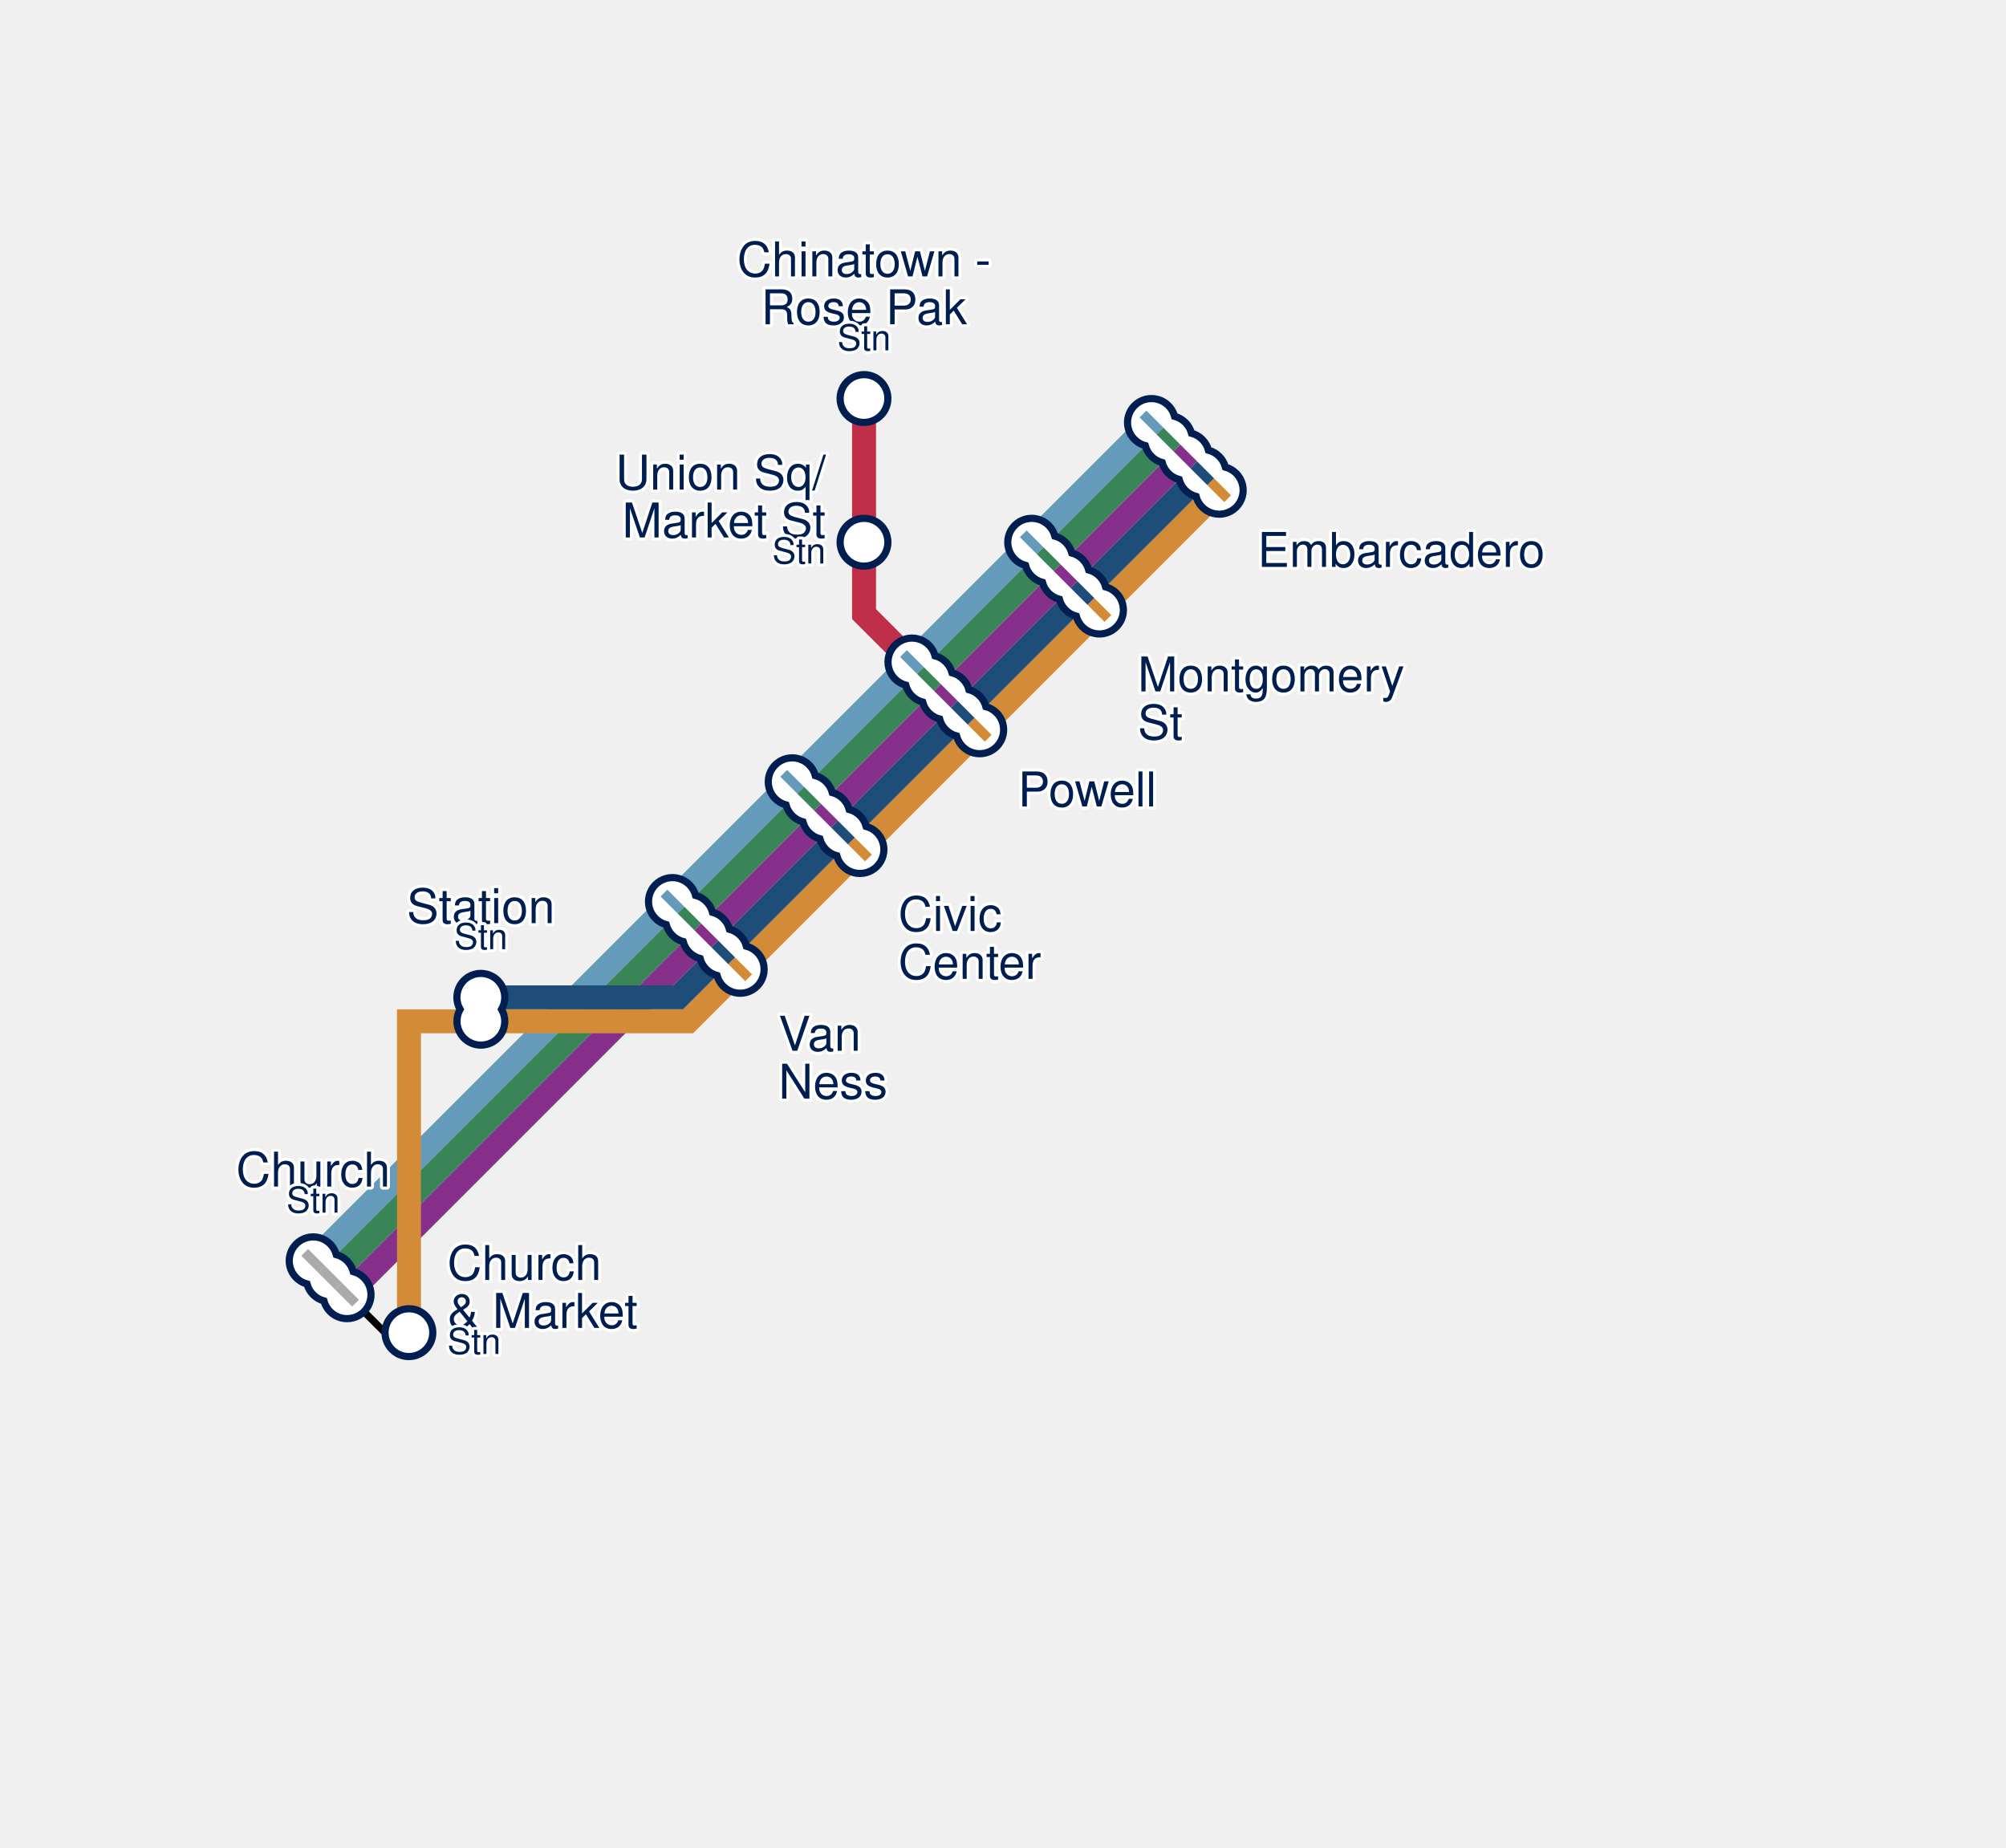
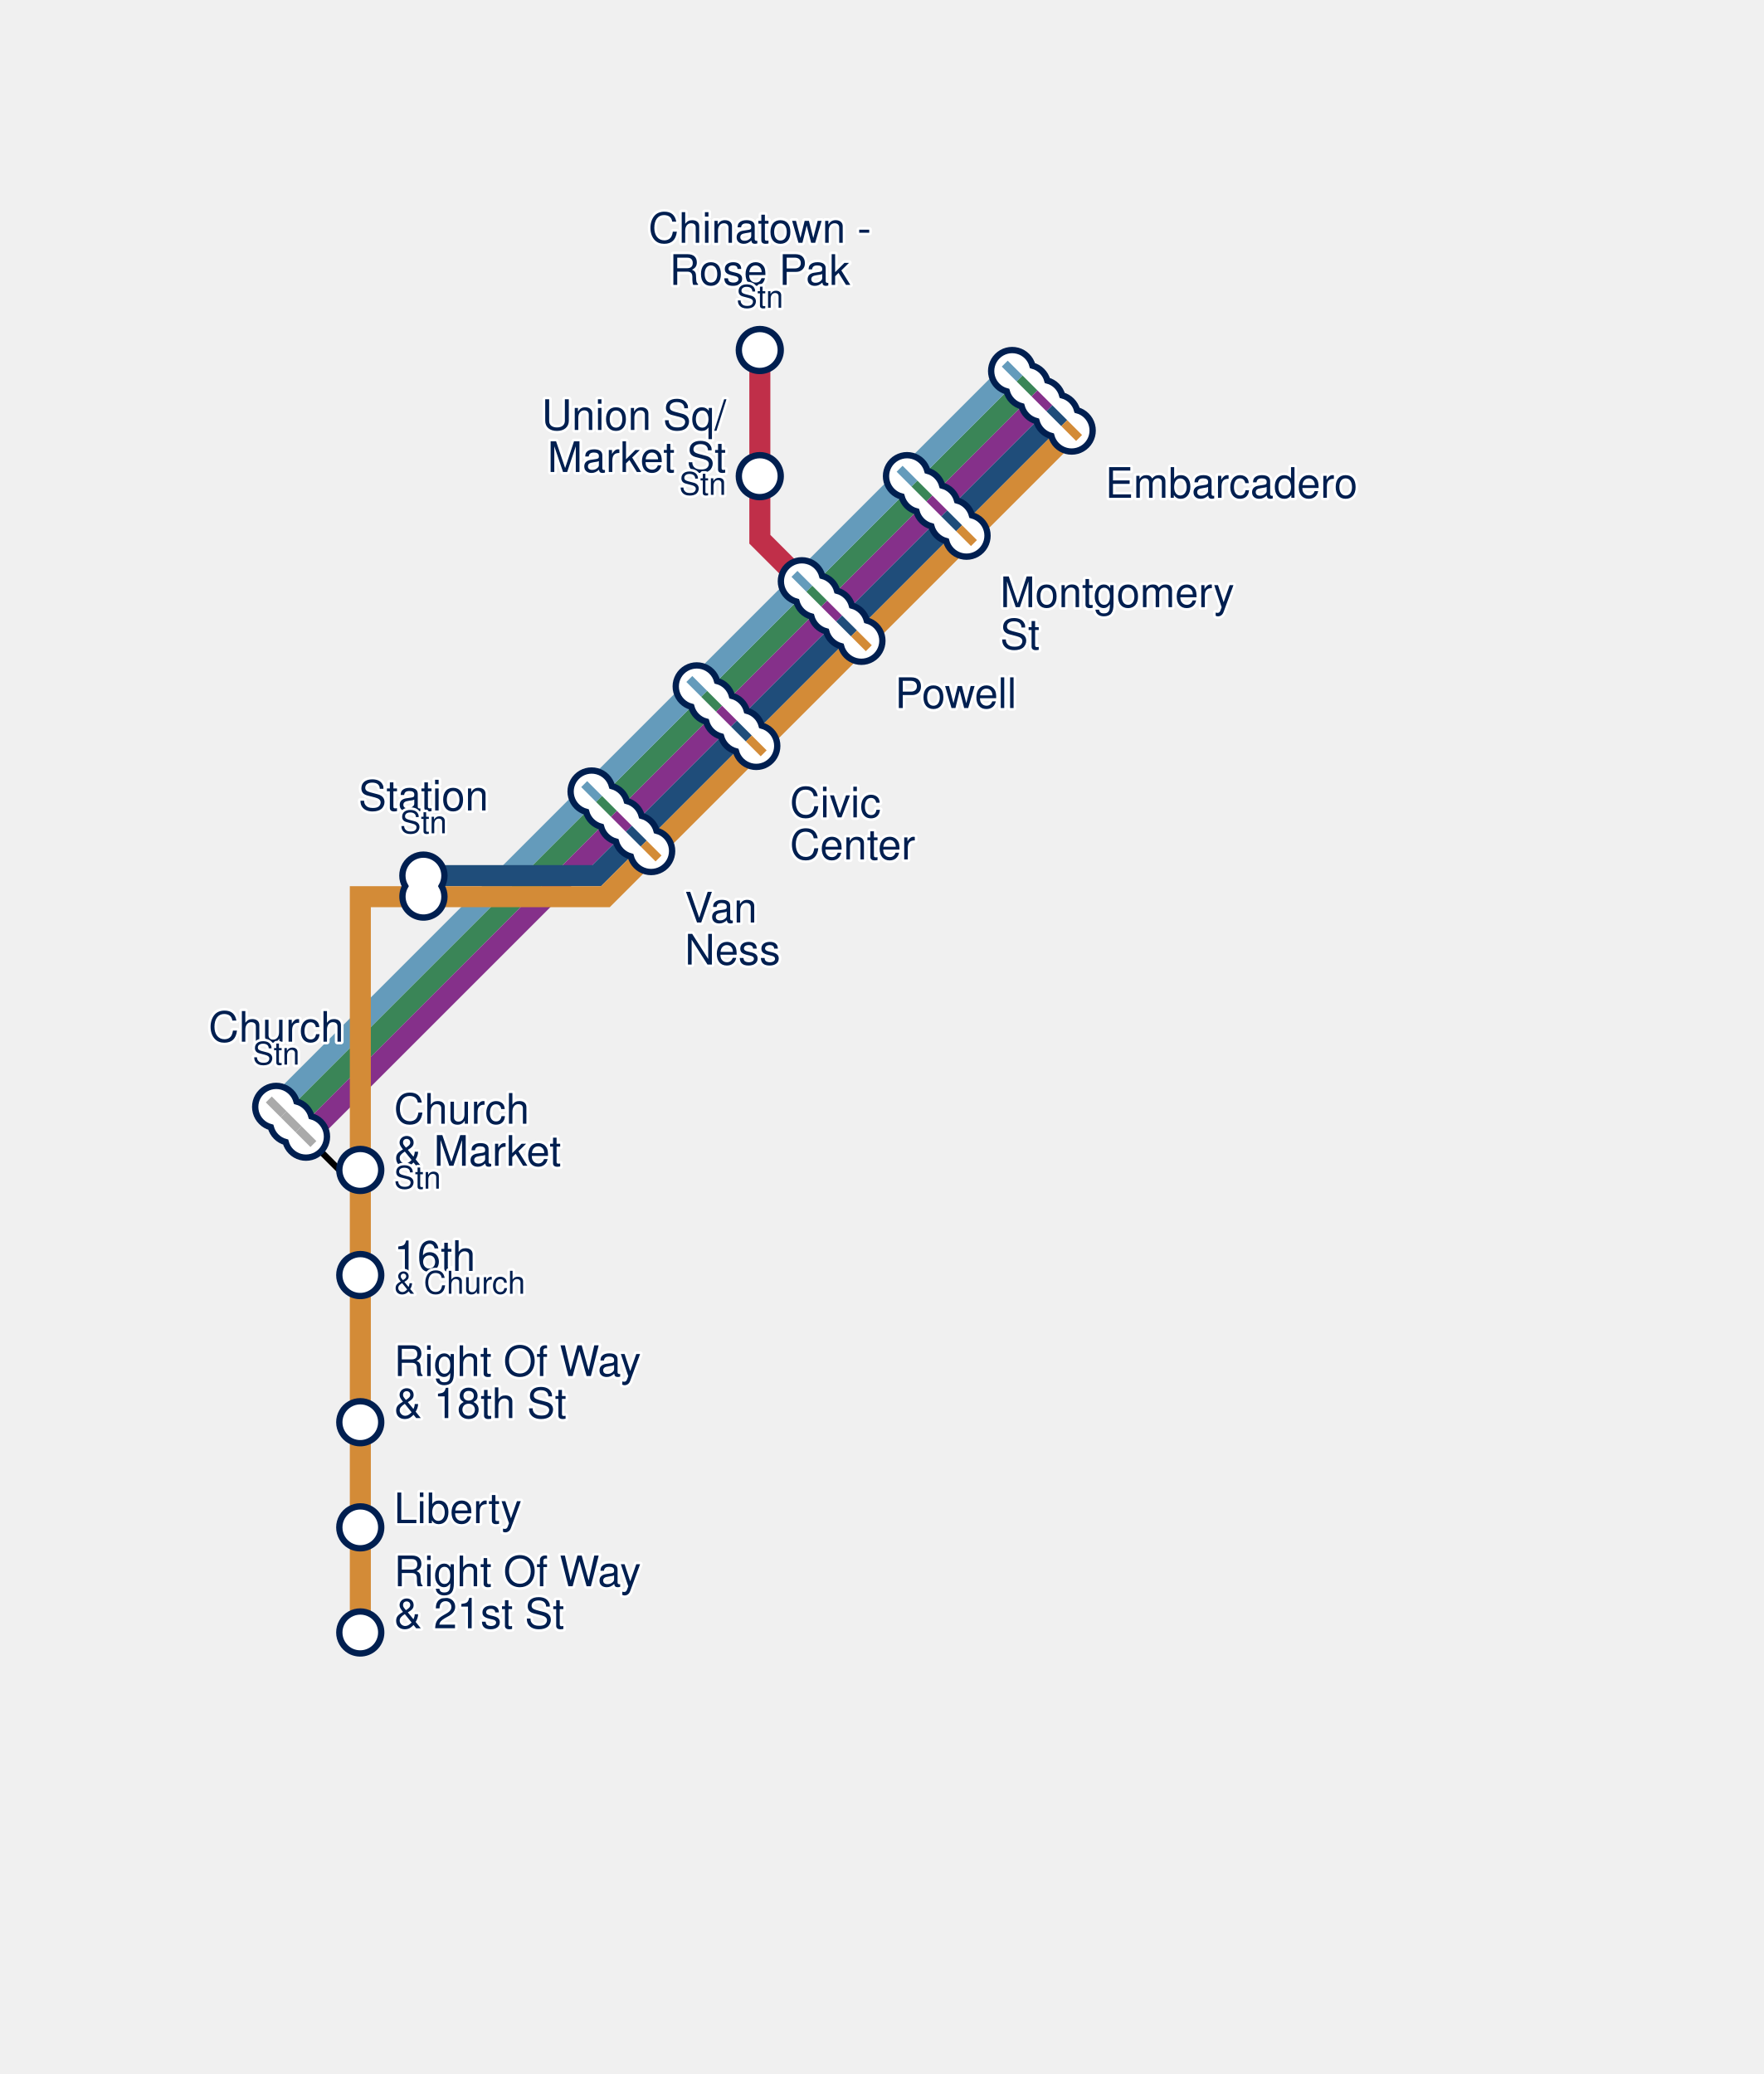
- <svg xmlns="http://www.w3.org/2000/svg" id="canvas" style="position: fixed; top: 40px; left: 40px; user-select: none; touch-action: none;" height="385.64" width="418.772" viewBox="439.62 211.8 418.772 385.64" tabindex="0">
+ <svg xmlns="http://www.w3.org/2000/svg" id="canvas" style="position: fixed; top: 40px; left: 40px; user-select: none; touch-action: none;" height="493.251" width="419.359" viewBox="439.317 211.75 419.359 493.251" tabindex="0">
  <path id="line_M25VtiBkEK" d="M 505 475 L 580 400" fill="none" stroke="#649bbb" stroke-width="5" stroke-linecap="round" cursor="pointer" />
  <path id="line_7UjWvzydUz" d="M 508.536 478.536 L 583.536 403.536" fill="none" stroke="#3a8557" stroke-width="5" stroke-linecap="round" cursor="pointer" />
  <path id="line_47IN2cENzK" d="M 512.071 482.071 L 587.071 407.071" fill="none" stroke="#85308a" stroke-width="5" stroke-linecap="round" cursor="pointer" />
  <path id="line_HZ-nr88imK" d="M 594.142 414.142 L 619.142 389.142" fill="none" stroke="#d38b37" stroke-width="5" stroke-linecap="round" cursor="pointer" />
  <path id="line_Ul4sjwGwXJ" d="M 619.142 389.142 L 644.142 364.142" fill="none" stroke="#d38b37" stroke-width="5" stroke-linecap="round" cursor="pointer" />
  <path id="line_BeuElgIdkf" d="M 644.142 364.142 L 669.142 339.142" fill="none" stroke="#d38b37" stroke-width="5" stroke-linecap="round" cursor="pointer" />
  <path id="line_kP6LHGCSai" d="M 669.142 339.142 L 694.142 314.142" fill="none" stroke="#d38b37" stroke-width="5" stroke-linecap="round" cursor="pointer" />
  <path id="line_0Ta_otlz2J" d="M 590.607 410.607 L 615.607 385.607" fill="none" stroke="#1f4d7a" stroke-width="5" stroke-linecap="round" cursor="pointer" />
  <path id="line_igFxMEWNkr" d="M 615.607 385.607 L 640.607 360.607" fill="none" stroke="#1f4d7a" stroke-width="5" stroke-linecap="round" cursor="pointer" />
  <path id="line__32StL3hVB" d="M 640.607 360.607 L 665.607 335.607" fill="none" stroke="#1f4d7a" stroke-width="5" stroke-linecap="round" cursor="pointer" />
  <path id="line_nS4BMOzBQi" d="M 665.607 335.607 L 690.607 310.607" fill="none" stroke="#1f4d7a" stroke-width="5" stroke-linecap="round" cursor="pointer" />
  <path id="line_7OhEfp5xWG" d="M 587.071 407.071 L 612.071 382.071" fill="none" stroke="#85308a" stroke-width="5" stroke-linecap="round" cursor="pointer" />
  <path id="line_v5uTRnuUBN" d="M 612.071 382.071 L 637.071 357.071" fill="none" stroke="#85308a" stroke-width="5" stroke-linecap="round" cursor="pointer" />
  <path id="line_oBBAFDgwGG" d="M 637.071 357.071 L 662.071 332.071" fill="none" stroke="#85308a" stroke-width="5" stroke-linecap="round" cursor="pointer" />
  <path id="line_IVYDHe9MDQ" d="M 662.071 332.071 L 687.071 307.071" fill="none" stroke="#85308a" stroke-width="5" stroke-linecap="round" cursor="pointer" />
  <path id="line_tq5gsiOBLt" d="M 583.536 403.536 L 608.536 378.536" fill="none" stroke="#3a8557" stroke-width="5" stroke-linecap="round" cursor="pointer" />
  <path id="line_UjMHL2bSvF" d="M 608.536 378.536 L 633.536 353.536" fill="none" stroke="#3a8557" stroke-width="5" stroke-linecap="round" cursor="pointer" />
  <path id="line_6MZriPus1c" d="M 633.536 353.536 L 658.536 328.536" fill="none" stroke="#3a8557" stroke-width="5" stroke-linecap="round" cursor="pointer" />
  <path id="line_SMvIp3Vzij" d="M 658.536 328.536 L 683.536 303.536" fill="none" stroke="#3a8557" stroke-width="5" stroke-linecap="round" cursor="pointer" />
  <path id="line_bxKljidv1b" d="M 580 400 L 605 375" fill="none" stroke="#649bbb" stroke-width="5" stroke-linecap="round" cursor="pointer" />
  <path id="line_P8xBM4WRY-" d="M 605 375 L 630 350" fill="none" stroke="#649bbb" stroke-width="5" stroke-linecap="round" cursor="pointer" />
  <path id="line_7cwxeBeJ-2" d="M 630 350 L 655 325" fill="none" stroke="#649bbb" stroke-width="5" stroke-linecap="round" cursor="pointer" />
  <path id="line_4Qs6_-IQ2V" d="M 655 325 L 680 300" fill="none" stroke="#649bbb" stroke-width="5" stroke-linecap="round" cursor="pointer" />
  <path id="line_F3fZDk06DV" d="M 620 295 L 620 325" fill="none" stroke="#c02f49" stroke-width="5" stroke-linecap="round" cursor="pointer" />
+   <path id="line_aF9RVUWx0U" d="M 525 515 L 525 490" fill="none" stroke="#d38b37" stroke-width="5" stroke-linecap="round" cursor="pointer" />
+   <path id="line_wumZMrz_yh" d="M 525 550 L 525 515" fill="none" stroke="#d38b37" stroke-width="5" stroke-linecap="round" cursor="pointer" />
+   <path id="line_gEiGUx2lRG" d="M 525 600 L 525 575" fill="none" stroke="#d38b37" stroke-width="5" stroke-linecap="round" cursor="pointer" />
+   <path id="line_udE3jfhxna" d="M 525 575 L 525 550" fill="none" stroke="#d38b37" stroke-width="5" stroke-linecap="round" cursor="pointer" />
  <path id="line_HjNdojqEtB" d="M 540 420 L 581.213 420 L 590.607 410.607" fill="none" stroke="#1f4d7a" stroke-width="5" stroke-linecap="round" cursor="pointer" />
  <path id="line_2eeuLD0XuV" d="M 540 425 L 583.284 425 L 594.142 414.142" fill="none" stroke="#d38b37" stroke-width="5" stroke-linecap="round" cursor="pointer" />
  <path id="line_lmdwBsxGiM" d="M 540 425 L 525 425 L 525 490" fill="none" stroke="#d38b37" stroke-width="5" stroke-linecap="round" cursor="pointer" />
  <path id="line_SIWqy0vfJA" d="M 525 490 L 520 490 L 505 475" fill="none" stroke="black" stroke-width="1.5" stroke-linecap="round" cursor="pointer" />
  <path id="line_iR2ejd-kV6" d="M 620 325 L 620 340 L 630 350" fill="none" stroke="#c02f49" stroke-width="5" stroke-linecap="round" cursor="pointer" />
  <g id="stn_SE1n4m93_A" transform="translate(540, 420)">
    <path transform="rotate(90)" d="M -5,0 A 5,5,0,0,1,-2.5,-4.33 A 5,5,0,0,1,2.5,-4.33 A 5,5,0,0,1,7.5,-4.33 A 5,5,0,0,1,2.5,4.33 A 5,5,0,0,1,2.5,4.33 A 5,5,0,0,1,-2.5,4.33 A 5,5,0,0,1,-5,0 Z" stroke="#001f50" stroke-width="1.5" fill="white" style="cursor: move;" />
    <g transform="translate(0, -14.5)" text-anchor="middle" stroke-width="1.25" paint-order="stroke" stroke="rgb(255, 255, 255)" stroke-linejoin="round">
      <g>
        <text dy="-1" dx="0" dominant-baseline="auto" font-size="10" fill="#001f50" font-family="GenYoMinTW-SB, HiraMinProN-W6, Vegur-Bold, Helvetica, serif" style="font-synthesis: none;">Station</text>
      </g>
      <g>
        <text dy="1" dx="0" dominant-baseline="hanging" font-size="7.5" fill="#001f50" font-family="MyriadPro-Semibold, Vegur-Bold, Helvetica, sans-serif">Stn</text>
      </g>
    </g>
  </g>
  <g id="stn_JyPjocm2nL" transform="translate(580, 400)">
    <path transform="rotate(45)" d="M -5,0 A 5,5,0,0,1,-2.5,-4.33 A 5,5,0,0,1,2.5,-4.33 A 5,5,0,0,1,7.5,-4.33 A 5,5,0,0,1,12.5,-4.33 A 5,5,0,0,1,17.5,-4.33 A 5,5,0,0,1,22.5,-4.33 A 5,5,0,0,1,22.5,4.33 A 5,5,0,0,1,17.5,4.33 A 5,5,0,0,1,12.5,4.33 A 5,5,0,0,1,7.5,4.33 A 5,5,0,0,1,2.5,4.33 A 5,5,0,0,1,-2.5,4.33 A 5,5,0,0,1,-5,0 Z" stroke="#001f50" stroke-width="1.5" fill="white" style="cursor: move;" />
    <line transform="rotate(45)" x1="-2.5" x2="2.5" stroke="#649bbb" stroke-width="2" />
    <line transform="rotate(45)" x1="2.5" x2="7.5" stroke="#3a8557" stroke-width="2" />
    <line transform="rotate(45)" x1="7.5" x2="12.5" stroke="#85308a" stroke-width="2" />
    <line transform="rotate(45)" x1="12.5" x2="17.5" stroke="#1f4d7a" stroke-width="2" />
    <line transform="rotate(45)" x1="17.5" x2="22.5" stroke="#d38b37" stroke-width="2" />
    <g transform="translate(22.14214, 42.14214)" text-anchor="start" stroke-width="1.25" paint-order="stroke" stroke="rgb(255, 255, 255)" stroke-linejoin="round">
      <g>
        <text dy="-1" dx="0" dominant-baseline="auto" font-size="10" fill="#001f50" font-family="GenYoMinTW-SB, HiraMinProN-W6, Vegur-Bold, Helvetica, serif" style="font-synthesis: none;">Ness</text>
        <text dy="-11" dx="0" dominant-baseline="auto" font-size="10" fill="#001f50" font-family="GenYoMinTW-SB, HiraMinProN-W6, Vegur-Bold, Helvetica, serif" style="font-synthesis: none;">Van </text>
      </g>
      <g>
        <text dy="1" dx="0" dominant-baseline="hanging" font-size="7.5" fill="#001f50" font-family="MyriadPro-Semibold, Vegur-Bold, Helvetica, sans-serif" />
      </g>
    </g>
  </g>
  <g id="stn_XSEo_hiiuD" transform="translate(505, 475)">
    <path transform="rotate(45)" d="M -5,0 A 5,5,0,0,1,-2.5,-4.33 A 5,5,0,0,1,2.5,-4.33 A 5,5,0,0,1,7.5,-4.33 A 5,5,0,0,1,12.5,-4.33 A 5,5,0,0,1,12.5,4.33 A 5,5,0,0,1,7.5,4.33 A 5,5,0,0,1,2.5,4.33 A 5,5,0,0,1,-2.5,4.33 A 5,5,0,0,1,-5,0 Z" stroke="#001f50" stroke-width="1.5" fill="white" style="cursor: move;" />
    <line transform="rotate(45)" x1="-2.5" x2="2.5" stroke="#aaaaaa" stroke-width="2" />
    <line transform="rotate(45)" x1="2.5" x2="7.5" stroke="#aaaaaa" stroke-width="2" />
    <line transform="rotate(45)" x1="7.5" x2="12.5" stroke="#aaaaaa" stroke-width="2" />
    <g transform="translate(0, -14.5)" text-anchor="middle" stroke-width="1.25" paint-order="stroke" stroke="rgb(255, 255, 255)" stroke-linejoin="round">
      <g>
        <text dy="-1" dx="0" dominant-baseline="auto" font-size="10" fill="#001f50" font-family="GenYoMinTW-SB, HiraMinProN-W6, Vegur-Bold, Helvetica, serif" style="font-synthesis: none;">Church</text>
      </g>
      <g>
        <text dy="1" dx="0" dominant-baseline="hanging" font-size="7.5" fill="#001f50" font-family="MyriadPro-Semibold, Vegur-Bold, Helvetica, sans-serif">Stn</text>
      </g>
    </g>
  </g>
  <g id="stn_42Nz9uzHMk" transform="translate(525, 490)">
    <path transform="rotate(0)" d="M -5,0 A 5,5,0,0,1,-2.5,-4.33 A 5,5,0,0,1,2.5,-4.33 A 5,5,0,0,1,-2.5,4.33 A 5,5,0,0,1,-2.5,4.33 A 5,5,0,0,1,-5,0 Z" stroke="#001f50" stroke-width="1.5" fill="white" style="cursor: move;" />
    <g transform="translate(8, 0)" text-anchor="start" stroke-width="1.25" paint-order="stroke" stroke="rgb(255, 255, 255)" stroke-linejoin="round">
      <g>
        <text dy="-1" dx="0" dominant-baseline="auto" font-size="10" fill="#001f50" font-family="GenYoMinTW-SB, HiraMinProN-W6, Vegur-Bold, Helvetica, serif" style="font-synthesis: none;">&amp; Market</text>
        <text dy="-11" dx="0" dominant-baseline="auto" font-size="10" fill="#001f50" font-family="GenYoMinTW-SB, HiraMinProN-W6, Vegur-Bold, Helvetica, serif" style="font-synthesis: none;">Church</text>
      </g>
      <g>
        <text dy="1" dx="0" dominant-baseline="hanging" font-size="7.5" fill="#001f50" font-family="MyriadPro-Semibold, Vegur-Bold, Helvetica, sans-serif">Stn</text>
      </g>
    </g>
  </g>
  <g id="stn_ZTb0tIEZhZ" transform="translate(605, 375)">
    <path transform="rotate(45)" d="M -5,0 A 5,5,0,0,1,-2.5,-4.33 A 5,5,0,0,1,2.5,-4.33 A 5,5,0,0,1,7.5,-4.33 A 5,5,0,0,1,12.5,-4.33 A 5,5,0,0,1,17.5,-4.33 A 5,5,0,0,1,22.5,-4.33 A 5,5,0,0,1,22.5,4.33 A 5,5,0,0,1,17.5,4.33 A 5,5,0,0,1,12.5,4.33 A 5,5,0,0,1,7.5,4.33 A 5,5,0,0,1,2.5,4.33 A 5,5,0,0,1,-2.5,4.33 A 5,5,0,0,1,-5,0 Z" stroke="#001f50" stroke-width="1.5" fill="white" style="cursor: move;" />
    <line transform="rotate(45)" x1="-2.5" x2="2.5" stroke="#649bbb" stroke-width="2" />
    <line transform="rotate(45)" x1="2.5" x2="7.5" stroke="#3a8557" stroke-width="2" />
    <line transform="rotate(45)" x1="7.5" x2="12.5" stroke="#85308a" stroke-width="2" />
    <line transform="rotate(45)" x1="12.5" x2="17.5" stroke="#1f4d7a" stroke-width="2" />
    <line transform="rotate(45)" x1="17.5" x2="22.5" stroke="#d38b37" stroke-width="2" />
    <g transform="translate(22.14214, 42.14214)" text-anchor="start" stroke-width="1.25" paint-order="stroke" stroke="rgb(255, 255, 255)" stroke-linejoin="round">
      <g>
        <text dy="-1" dx="0" dominant-baseline="auto" font-size="10" fill="#001f50" font-family="GenYoMinTW-SB, HiraMinProN-W6, Vegur-Bold, Helvetica, serif" style="font-synthesis: none;">Center</text>
        <text dy="-11" dx="0" dominant-baseline="auto" font-size="10" fill="#001f50" font-family="GenYoMinTW-SB, HiraMinProN-W6, Vegur-Bold, Helvetica, serif" style="font-synthesis: none;">Civic</text>
      </g>
      <g>
        <text dy="1" dx="0" dominant-baseline="hanging" font-size="7.5" fill="#001f50" font-family="MyriadPro-Semibold, Vegur-Bold, Helvetica, sans-serif" />
      </g>
    </g>
  </g>
  <g id="stn_6oR6X1ynFs" transform="translate(630, 350)">
    <path transform="rotate(45)" d="M -5,0 A 5,5,0,0,1,-2.5,-4.33 A 5,5,0,0,1,2.5,-4.33 A 5,5,0,0,1,7.5,-4.33 A 5,5,0,0,1,12.5,-4.33 A 5,5,0,0,1,17.5,-4.33 A 5,5,0,0,1,22.5,-4.33 A 5,5,0,0,1,22.5,4.33 A 5,5,0,0,1,17.5,4.33 A 5,5,0,0,1,12.5,4.33 A 5,5,0,0,1,7.5,4.33 A 5,5,0,0,1,2.5,4.33 A 5,5,0,0,1,-2.5,4.33 A 5,5,0,0,1,-5,0 Z" stroke="#001f50" stroke-width="1.5" fill="white" style="cursor: move;" />
    <line transform="rotate(45)" x1="-2.5" x2="2.5" stroke="#649bbb" stroke-width="2" />
    <line transform="rotate(45)" x1="2.5" x2="7.5" stroke="#3a8557" stroke-width="2" />
    <line transform="rotate(45)" x1="7.5" x2="12.5" stroke="#85308a" stroke-width="2" />
    <line transform="rotate(45)" x1="12.5" x2="17.5" stroke="#1f4d7a" stroke-width="2" />
    <line transform="rotate(45)" x1="17.5" x2="22.5" stroke="#d38b37" stroke-width="2" />
    <g transform="translate(22.14214, 31.14214)" text-anchor="start" stroke-width="1.25" paint-order="stroke" stroke="rgb(255, 255, 255)" stroke-linejoin="round">
      <g>
        <text dy="-1" dx="0" dominant-baseline="auto" font-size="10" fill="#001f50" font-family="GenYoMinTW-SB, HiraMinProN-W6, Vegur-Bold, Helvetica, serif" style="font-synthesis: none;">Powell</text>
      </g>
      <g>
        <text dy="1" dx="0" dominant-baseline="hanging" font-size="7.5" fill="#001f50" font-family="MyriadPro-Semibold, Vegur-Bold, Helvetica, sans-serif" />
      </g>
    </g>
  </g>
  <g id="stn_pugr3fXs2V" transform="translate(655, 325)">
    <path transform="rotate(45)" d="M -5,0 A 5,5,0,0,1,-2.5,-4.33 A 5,5,0,0,1,2.5,-4.33 A 5,5,0,0,1,7.5,-4.33 A 5,5,0,0,1,12.5,-4.33 A 5,5,0,0,1,17.5,-4.33 A 5,5,0,0,1,22.5,-4.33 A 5,5,0,0,1,22.5,4.33 A 5,5,0,0,1,17.5,4.33 A 5,5,0,0,1,12.5,4.33 A 5,5,0,0,1,7.5,4.33 A 5,5,0,0,1,2.5,4.33 A 5,5,0,0,1,-2.5,4.33 A 5,5,0,0,1,-5,0 Z" stroke="#001f50" stroke-width="1.5" fill="white" style="cursor: move;" />
    <line transform="rotate(45)" x1="-2.5" x2="2.5" stroke="#649bbb" stroke-width="2" />
    <line transform="rotate(45)" x1="2.5" x2="7.5" stroke="#3a8557" stroke-width="2" />
    <line transform="rotate(45)" x1="7.5" x2="12.5" stroke="#85308a" stroke-width="2" />
    <line transform="rotate(45)" x1="12.5" x2="17.5" stroke="#1f4d7a" stroke-width="2" />
    <line transform="rotate(45)" x1="17.5" x2="22.5" stroke="#d38b37" stroke-width="2" />
    <g transform="translate(22.14214, 42.14214)" text-anchor="start" stroke-width="1.25" paint-order="stroke" stroke="rgb(255, 255, 255)" stroke-linejoin="round">
      <g>
        <text dy="-1" dx="0" dominant-baseline="auto" font-size="10" fill="#001f50" font-family="GenYoMinTW-SB, HiraMinProN-W6, Vegur-Bold, Helvetica, serif" style="font-synthesis: none;">St</text>
        <text dy="-11" dx="0" dominant-baseline="auto" font-size="10" fill="#001f50" font-family="GenYoMinTW-SB, HiraMinProN-W6, Vegur-Bold, Helvetica, serif" style="font-synthesis: none;">Montgomery</text>
      </g>
      <g>
        <text dy="1" dx="0" dominant-baseline="hanging" font-size="7.5" fill="#001f50" font-family="MyriadPro-Semibold, Vegur-Bold, Helvetica, sans-serif" />
      </g>
    </g>
  </g>
  <g id="stn_y-A8vsKF26" transform="translate(680, 300)">
    <path transform="rotate(45)" d="M -5,0 A 5,5,0,0,1,-2.5,-4.33 A 5,5,0,0,1,2.5,-4.33 A 5,5,0,0,1,7.5,-4.33 A 5,5,0,0,1,12.5,-4.33 A 5,5,0,0,1,17.5,-4.33 A 5,5,0,0,1,22.5,-4.33 A 5,5,0,0,1,22.5,4.33 A 5,5,0,0,1,17.5,4.33 A 5,5,0,0,1,12.5,4.33 A 5,5,0,0,1,7.5,4.33 A 5,5,0,0,1,2.5,4.33 A 5,5,0,0,1,-2.5,4.33 A 5,5,0,0,1,-5,0 Z" stroke="#001f50" stroke-width="1.5" fill="white" style="cursor: move;" />
    <line transform="rotate(45)" x1="-2.5" x2="2.5" stroke="#649bbb" stroke-width="2" />
    <line transform="rotate(45)" x1="2.5" x2="7.5" stroke="#3a8557" stroke-width="2" />
    <line transform="rotate(45)" x1="7.5" x2="12.5" stroke="#85308a" stroke-width="2" />
    <line transform="rotate(45)" x1="12.5" x2="17.5" stroke="#1f4d7a" stroke-width="2" />
    <line transform="rotate(45)" x1="17.5" x2="22.5" stroke="#d38b37" stroke-width="2" />
    <g transform="translate(22.14214, 31.14214)" text-anchor="start" stroke-width="1.25" paint-order="stroke" stroke="rgb(255, 255, 255)" stroke-linejoin="round">
      <g>
        <text dy="-1" dx="0" dominant-baseline="auto" font-size="10" fill="#001f50" font-family="GenYoMinTW-SB, HiraMinProN-W6, Vegur-Bold, Helvetica, serif" style="font-synthesis: none;">Embarcadero</text>
      </g>
      <g>
        <text dy="1" dx="0" dominant-baseline="hanging" font-size="7.5" fill="#001f50" font-family="MyriadPro-Semibold, Vegur-Bold, Helvetica, sans-serif" />
      </g>
    </g>
  </g>
  <g id="stn_h24BUXszlK" transform="translate(620, 325)">
    <path transform="rotate(0)" d="M -5,0 A 5,5,0,0,1,-2.5,-4.33 A 5,5,0,0,1,2.5,-4.33 A 5,5,0,0,1,-2.5,4.33 A 5,5,0,0,1,-2.5,4.33 A 5,5,0,0,1,-5,0 Z" stroke="#001f50" stroke-width="1.5" fill="white" style="cursor: move;" />
    <g transform="translate(-8, 0)" text-anchor="end" stroke-width="1.25" paint-order="stroke" stroke="rgb(255, 255, 255)" stroke-linejoin="round">
      <g>
        <text dy="-1" dx="0" dominant-baseline="auto" font-size="10" fill="#001f50" font-family="GenYoMinTW-SB, HiraMinProN-W6, Vegur-Bold, Helvetica, serif" style="font-synthesis: none;">Market St</text>
        <text dy="-11" dx="0" dominant-baseline="auto" font-size="10" fill="#001f50" font-family="GenYoMinTW-SB, HiraMinProN-W6, Vegur-Bold, Helvetica, serif" style="font-synthesis: none;">Union Sq/</text>
      </g>
      <g>
        <text dy="1" dx="0" dominant-baseline="hanging" font-size="7.5" fill="#001f50" font-family="MyriadPro-Semibold, Vegur-Bold, Helvetica, sans-serif">Stn</text>
      </g>
    </g>
  </g>
  <g id="stn_Wxg24s-y-H" transform="translate(620, 295)">
    <path transform="rotate(0)" d="M -5,0 A 5,5,0,0,1,-2.5,-4.33 A 5,5,0,0,1,2.5,-4.33 A 5,5,0,0,1,-2.5,4.33 A 5,5,0,0,1,-2.5,4.33 A 5,5,0,0,1,-5,0 Z" stroke="#001f50" stroke-width="1.5" fill="white" style="cursor: move;" />
    <g transform="translate(0, -14.5)" text-anchor="middle" stroke-width="1.25" paint-order="stroke" stroke="rgb(255, 255, 255)" stroke-linejoin="round">
      <g>
        <text dy="-1" dx="0" dominant-baseline="auto" font-size="10" fill="#001f50" font-family="GenYoMinTW-SB, HiraMinProN-W6, Vegur-Bold, Helvetica, serif" style="font-synthesis: none;">Rose Pak</text>
        <text dy="-11" dx="0" dominant-baseline="auto" font-size="10" fill="#001f50" font-family="GenYoMinTW-SB, HiraMinProN-W6, Vegur-Bold, Helvetica, serif" style="font-synthesis: none;">Chinatown -</text>
      </g>
      <g>
        <text dy="1" dx="0" dominant-baseline="hanging" font-size="7.5" fill="#001f50" font-family="MyriadPro-Semibold, Vegur-Bold, Helvetica, sans-serif">Stn</text>
      </g>
    </g>
  </g>
+   <g id="stn_DFYTqz0P1E" transform="translate(525, 515)">
+     <path transform="rotate(0)" d="M -5,0 A 5,5,0,0,1,-2.5,-4.33 A 5,5,0,0,1,2.5,-4.33 A 5,5,0,0,1,-2.5,4.33 A 5,5,0,0,1,-2.5,4.33 A 5,5,0,0,1,-5,0 Z" stroke="#001f50" stroke-width="1.5" fill="white" style="cursor: move;" />
+     <g transform="translate(8, 0)" text-anchor="start" stroke-width="1.25" paint-order="stroke" stroke="rgb(255, 255, 255)" stroke-linejoin="round">
+       <g>
+         <text dy="-1" dx="0" dominant-baseline="auto" font-size="10" fill="#001f50" font-family="GenYoMinTW-SB, HiraMinProN-W6, Vegur-Bold, Helvetica, serif" style="font-synthesis: none;">16th</text>
+       </g>
+       <g>
+         <text dy="1" dx="0" dominant-baseline="hanging" font-size="7.5" fill="#001f50" font-family="MyriadPro-Semibold, Vegur-Bold, Helvetica, sans-serif">&amp; Church</text>
+       </g>
+     </g>
+   </g>
+   <g id="stn_Lq5zYV_nri" transform="translate(525, 600)">
+     <path transform="rotate(0)" d="M -5,0 A 5,5,0,0,1,-2.5,-4.33 A 5,5,0,0,1,2.5,-4.33 A 5,5,0,0,1,-2.5,4.33 A 5,5,0,0,1,-2.5,4.33 A 5,5,0,0,1,-5,0 Z" stroke="#001f50" stroke-width="1.5" fill="white" style="cursor: move;" />
+     <g transform="translate(8, 0)" text-anchor="start" stroke-width="1.25" paint-order="stroke" stroke="rgb(255, 255, 255)" stroke-linejoin="round">
+       <g>
+         <text dy="-1" dx="0" dominant-baseline="auto" font-size="10" fill="#001f50" font-family="GenYoMinTW-SB, HiraMinProN-W6, Vegur-Bold, Helvetica, serif" style="font-synthesis: none;">&amp; 21st St</text>
+         <text dy="-11" dx="0" dominant-baseline="auto" font-size="10" fill="#001f50" font-family="GenYoMinTW-SB, HiraMinProN-W6, Vegur-Bold, Helvetica, serif" style="font-synthesis: none;">Right Of Way</text>
+       </g>
+       <g>
+         <text dy="1" dx="0" dominant-baseline="hanging" font-size="7.5" fill="#001f50" font-family="MyriadPro-Semibold, Vegur-Bold, Helvetica, sans-serif" />
+       </g>
+     </g>
+   </g>
+   <g id="stn_tuTzOz4dtk" transform="translate(525, 575)">
+     <path transform="rotate(0)" d="M -5,0 A 5,5,0,0,1,-2.5,-4.33 A 5,5,0,0,1,2.5,-4.33 A 5,5,0,0,1,-2.5,4.33 A 5,5,0,0,1,-2.5,4.33 A 5,5,0,0,1,-5,0 Z" stroke="#001f50" stroke-width="1.5" fill="white" style="cursor: move;" />
+     <g transform="translate(8, 0)" text-anchor="start" stroke-width="1.25" paint-order="stroke" stroke="rgb(255, 255, 255)" stroke-linejoin="round">
+       <g>
+         <text dy="-1" dx="0" dominant-baseline="auto" font-size="10" fill="#001f50" font-family="GenYoMinTW-SB, HiraMinProN-W6, Vegur-Bold, Helvetica, serif" style="font-synthesis: none;">Liberty</text>
+       </g>
+       <g>
+         <text dy="1" dx="0" dominant-baseline="hanging" font-size="7.5" fill="#001f50" font-family="MyriadPro-Semibold, Vegur-Bold, Helvetica, sans-serif" />
+       </g>
+     </g>
+   </g>
+   <g id="stn_OrWl608jUo" transform="translate(525, 550)">
+     <path transform="rotate(0)" d="M -5,0 A 5,5,0,0,1,-2.5,-4.33 A 5,5,0,0,1,2.5,-4.33 A 5,5,0,0,1,-2.5,4.33 A 5,5,0,0,1,-2.5,4.33 A 5,5,0,0,1,-5,0 Z" stroke="#001f50" stroke-width="1.5" fill="white" style="cursor: move;" />
+     <g transform="translate(8, 0)" text-anchor="start" stroke-width="1.25" paint-order="stroke" stroke="rgb(255, 255, 255)" stroke-linejoin="round">
+       <g>
+         <text dy="-1" dx="0" dominant-baseline="auto" font-size="10" fill="#001f50" font-family="GenYoMinTW-SB, HiraMinProN-W6, Vegur-Bold, Helvetica, serif" style="font-synthesis: none;">&amp; 18th St</text>
+         <text dy="-11" dx="0" dominant-baseline="auto" font-size="10" fill="#001f50" font-family="GenYoMinTW-SB, HiraMinProN-W6, Vegur-Bold, Helvetica, serif" style="font-synthesis: none;">Right Of Way</text>
+       </g>
+       <g>
+         <text dy="1" dx="0" dominant-baseline="hanging" font-size="7.5" fill="#001f50" font-family="MyriadPro-Semibold, Vegur-Bold, Helvetica, sans-serif" />
+       </g>
+     </g>
+   </g>
  <defs>
    <pattern id="opaque" width="5" height="5" patternUnits="userSpaceOnUse">
      <rect x="0" y="0" width="2.5" height="2.5" fill="black" fill-opacity="50%" />
      <rect x="2.5" y="2.5" width="2.5" height="2.5" fill="black" fill-opacity="50%" />
    </pattern>
  </defs>
</svg>
